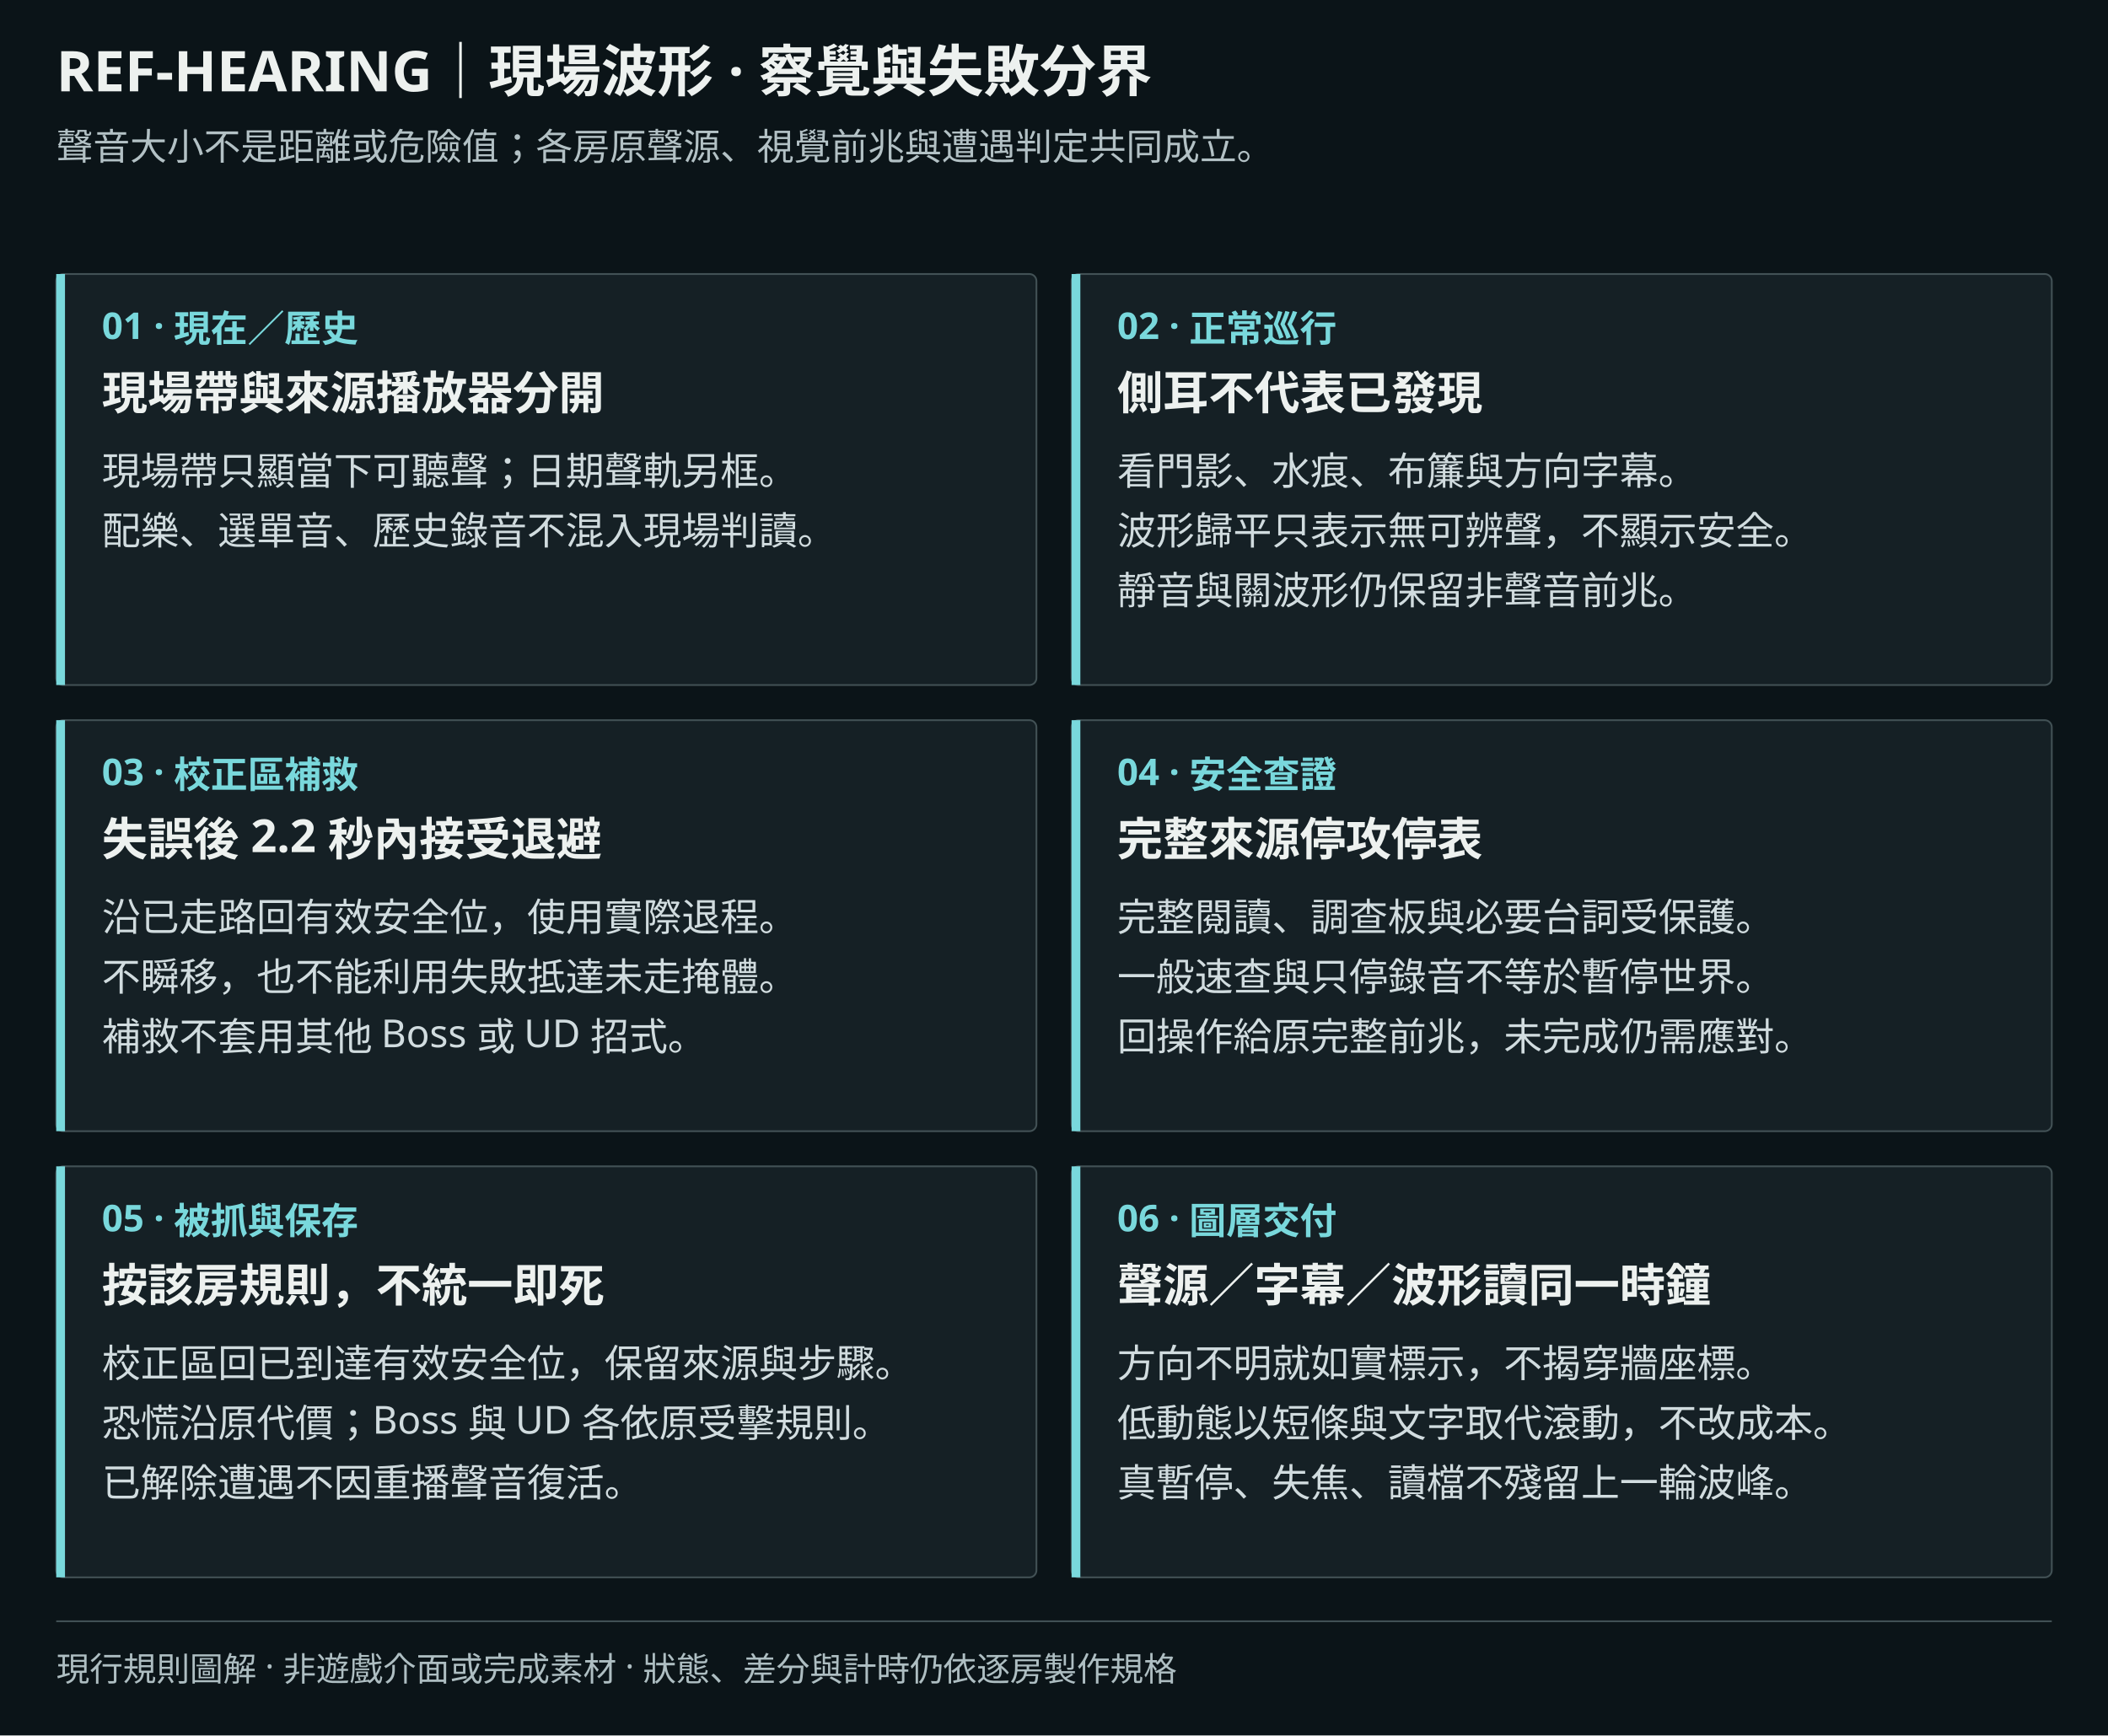
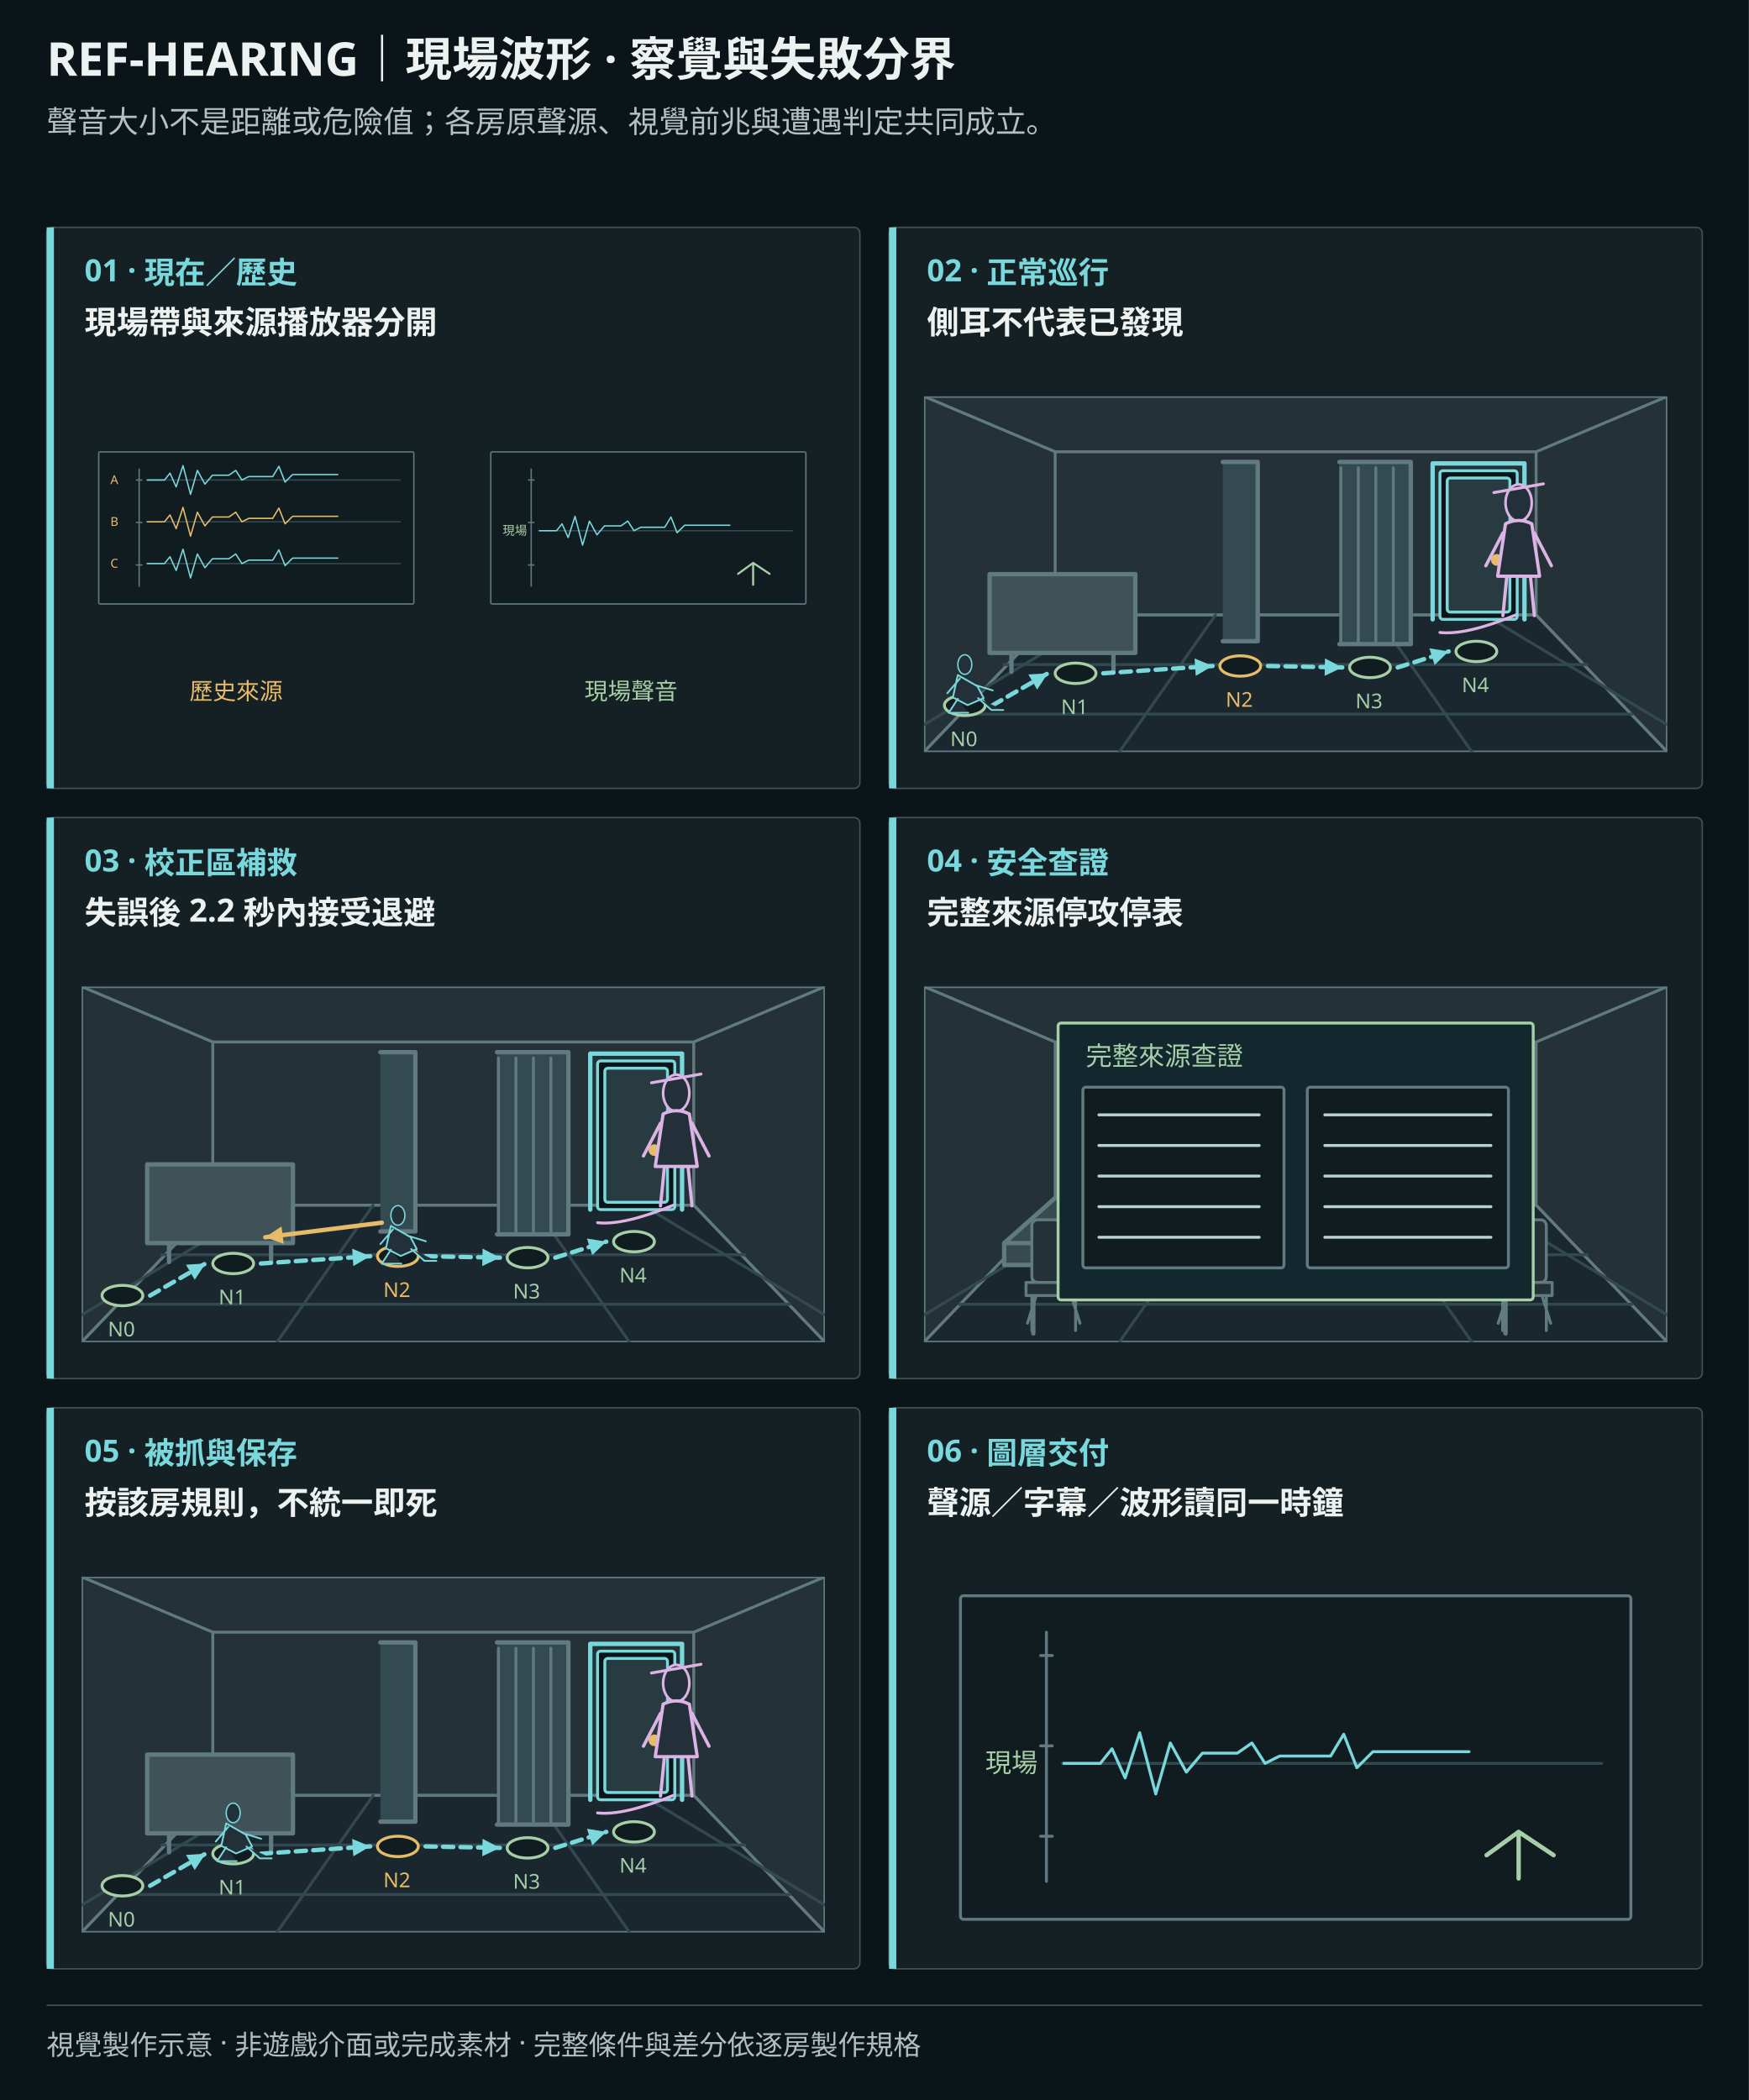
- <svg xmlns="http://www.w3.org/2000/svg" width="1200" height="988" viewBox="0 0 1200 988" role="img" aria-labelledby="title desc">
-   <style>text{font-family:"Microsoft JhengHei","Noto Sans TC",sans-serif;letter-spacing:0}.title{font-size:32px;font-weight:700;fill:#edf1ef}.subtitle{font-size:21px;fill:#b3c1c5}.phase{font-size:21px;font-weight:700}.panel-title{font-size:26px;font-weight:700;fill:#edf1ef}.body{font-size:22px;fill:#d1dcdf}.footer{font-size:19px;fill:#aebec2}</style>
-   <rect width="1200" height="988" fill="#0b1418" />
+ <svg xmlns="http://www.w3.org/2000/svg" width="1200" height="1441" viewBox="0 0 1200 1441" role="img" aria-labelledby="title desc" data-layout="visual-v1">
+   <defs>
+     <marker id="vis-arrow-teal" viewBox="0 0 10 10" refX="9" refY="5" markerWidth="5" markerHeight="5" orient="auto">
+       <path d="M1 1L9 5L1 9Z" fill="#79d8dc" />
+     </marker>
+     <marker id="vis-arrow-gold" viewBox="0 0 10 10" refX="9" refY="5" markerWidth="5" markerHeight="5" orient="auto">
+       <path d="M1 1L9 5L1 9Z" fill="#e6bc68" />
+     </marker>
+     <marker id="vis-arrow-red" viewBox="0 0 10 10" refX="9" refY="5" markerWidth="5" markerHeight="5" orient="auto">
+       <path d="M1 1L9 5L1 9Z" fill="#ffa18b" />
+     </marker>
+     <clipPath id="visual-ref-hearing-0">
+       <rect width="510" height="244" />
+     </clipPath>
+     <clipPath id="visual-ref-hearing-1">
+       <rect width="510" height="244" />
+     </clipPath>
+     <clipPath id="visual-ref-hearing-2">
+       <rect width="510" height="244" />
+     </clipPath>
+     <clipPath id="visual-ref-hearing-3">
+       <rect width="510" height="244" />
+     </clipPath>
+     <clipPath id="visual-ref-hearing-4">
+       <rect width="510" height="244" />
+     </clipPath>
+     <clipPath id="visual-ref-hearing-5">
+       <rect width="510" height="244" />
+     </clipPath>
+   </defs>
+   <style>text{font-family:"Microsoft JhengHei","Noto Sans TC",sans-serif;letter-spacing:0}.title{font-size:32px;font-weight:700;fill:#edf1ef}.subtitle{font-size:21px;fill:#b3c1c5}.phase{font-size:21px;font-weight:700}.panel-title{font-size:22px;font-weight:700;fill:#edf1ef}.footer{font-size:19px;fill:#aebec2}</style>
+   <rect width="1200" height="1441" fill="#0b1418" />
  <text class="title" x="32" y="52">REF-HEARING｜現場波形 · 察覺與失敗分界</text>
  <text class="subtitle" x="32" y="91">聲音大小不是距離或危險值；各房原聲源、視覺前兆與遭遇判定共同成立。</text>
  <g data-panel="1">
-     <rect x="32" y="156" width="558" height="234" rx="4" fill="#152025" stroke="#425155" />
-     <rect x="32" y="156" width="5" height="234" fill="#79d8dc" />
+     <rect x="32" y="156" width="558" height="385" rx="4" fill="#152025" stroke="#425155" />
+     <rect x="32" y="156" width="5" height="385" fill="#79d8dc" />
    <text class="phase" x="58" y="193" fill="#79d8dc">01 · 現在／歷史</text>
-     <text class="panel-title" x="58" y="233">現場帶與來源播放器分開</text>
-     <text class="body" x="58" y="276">現場帶只顯當下可聽聲；日期聲軌另框。</text>
-     <text class="body" x="58" y="310">配樂、選單音、歷史錄音不混入現場判讀。</text>
+     <text class="panel-title" x="58" y="229">現場帶與來源播放器分開</text>
+     <g transform="translate(56 272)" clip-path="url(#visual-ref-hearing-0)">
+       <g data-visual="REF-HEARING" data-step="1">
+         <g transform="translate(0 32) scale(0.47)">
+           <rect x="25" y="13" width="460" height="222" rx="2" fill="#111c21" stroke="#607a80" stroke-width="2" />
+           <path d="M84 38V209M80 54h8m-8 62h8m-8 62h8" fill="none" stroke="#607a80" stroke-width="2" stroke-linecap="round" stroke-linejoin="round" />
+           <path d="M95 54H465" fill="none" stroke="#31494f" stroke-width="2" stroke-linecap="round" stroke-linejoin="round" />
+           <path d="M96 54h25l8 -10 9 20 10 -31 11 42 10 -35 11 20 11 -13h24l10 -7 9 14 10 -5h35l9 -15 9 23 11 -11h66" fill="none" stroke="#79d8dc" stroke-width="2" stroke-linecap="round" stroke-linejoin="round" />
+           <text x="42" y="60" fill="#e6bc68" font-size="18" font-weight="500">A</text>
+           <path d="M95 115H465" fill="none" stroke="#31494f" stroke-width="2" stroke-linecap="round" stroke-linejoin="round" />
+           <path d="M96 115h25l8 -10 9 20 10 -31 11 42 10 -35 11 20 11 -13h24l10 -7 9 14 10 -5h35l9 -15 9 23 11 -11h66" fill="none" stroke="#e6bc68" stroke-width="2" stroke-linecap="round" stroke-linejoin="round" />
+           <text x="42" y="121" fill="#e6bc68" font-size="18" font-weight="500">B</text>
+           <path d="M95 176H465" fill="none" stroke="#31494f" stroke-width="2" stroke-linecap="round" stroke-linejoin="round" />
+           <path d="M96 176h25l8 -10 9 20 10 -31 11 42 10 -35 11 20 11 -13h24l10 -7 9 14 10 -5h35l9 -15 9 23 11 -11h66" fill="none" stroke="#79d8dc" stroke-width="2" stroke-linecap="round" stroke-linejoin="round" />
+           <text x="42" y="182" fill="#e6bc68" font-size="18" font-weight="500">C</text>
+         </g>
+         <g transform="translate(269 32) scale(0.47)">
+           <rect x="25" y="13" width="460" height="222" rx="2" fill="#111c21" stroke="#607a80" stroke-width="2" />
+           <path d="M84 38V209M80 54h8m-8 62h8m-8 62h8" fill="none" stroke="#607a80" stroke-width="2" stroke-linecap="round" stroke-linejoin="round" />
+           <path d="M95 128H465" fill="none" stroke="#31494f" stroke-width="2" stroke-linecap="round" stroke-linejoin="round" />
+           <path d="M96 128h25l8 -10 9 20 10 -31 11 42 10 -35 11 20 11 -13h24l10 -7 9 14 10 -5h35l9 -15 9 23 11 -11h66" fill="none" stroke="#79d8dc" stroke-width="2" stroke-linecap="round" stroke-linejoin="round" />
+           <text x="42" y="134" fill="#a6cfa7" font-size="18" font-weight="500">現場</text>
+           <path d="M386 191l22 -16 24 16m-24 -16v32" fill="none" stroke="#a6cfa7" stroke-width="3" stroke-linecap="round" stroke-linejoin="round" />
+         </g>
+         <text x="74" y="208" fill="#e6bc68" font-size="16" font-weight="500">歷史來源</text>
+         <text x="345" y="208" fill="#a6cfa7" font-size="16" font-weight="500">現場聲音</text>
+       </g>
+     </g>
  </g>
  <g data-panel="2">
-     <rect x="610" y="156" width="558" height="234" rx="4" fill="#152025" stroke="#425155" />
-     <rect x="610" y="156" width="5" height="234" fill="#79d8dc" />
+     <rect x="610" y="156" width="558" height="385" rx="4" fill="#152025" stroke="#425155" />
+     <rect x="610" y="156" width="5" height="385" fill="#79d8dc" />
    <text class="phase" x="636" y="193" fill="#79d8dc">02 · 正常巡行</text>
-     <text class="panel-title" x="636" y="233">側耳不代表已發現</text>
-     <text class="body" x="636" y="276">看門影、水痕、布簾與方向字幕。</text>
-     <text class="body" x="636" y="310">波形歸平只表示無可辨聲，不顯示安全。</text>
-     <text class="body" x="636" y="344">靜音與關波形仍保留非聲音前兆。</text>
+     <text class="panel-title" x="636" y="229">側耳不代表已發現</text>
+     <g transform="translate(634 272)" clip-path="url(#visual-ref-hearing-1)">
+       <g data-visual="REF-HEARING" data-step="2">
+         <rect x="0" y="0" width="510" height="244" rx="2" fill="#243238" stroke="#607a80" stroke-width="2" />
+         <path d="M0 0L90 38H420L510 0M90 38V150L0 244M420 38V150L510 244M90 150H420" fill="none" stroke="#607a80" stroke-width="2" stroke-linecap="round" stroke-linejoin="round" />
+         <path d="M0 244L90 150H420L510 244Z" fill="#1a272e" stroke="#607a80" stroke-width="2" stroke-linecap="round" stroke-linejoin="round" />
+         <path d="M125 150L-31 244" fill="none" stroke="#31494f" stroke-width="2" stroke-linecap="round" stroke-linejoin="round" />
+         <path d="M200 150L134 244" fill="none" stroke="#31494f" stroke-width="2" stroke-linecap="round" stroke-linejoin="round" />
+         <path d="M310 150L376 244" fill="none" stroke="#31494f" stroke-width="2" stroke-linecap="round" stroke-linejoin="round" />
+         <path d="M385 150L541 244" fill="none" stroke="#31494f" stroke-width="2" stroke-linecap="round" stroke-linejoin="round" />
+         <path d="M55 184H455M24 218H486" fill="none" stroke="#31494f" stroke-width="2" stroke-linecap="round" stroke-linejoin="round" />
+         <rect x="354" y="51" width="53" height="102" rx="2" fill="#0b1418" stroke="#79d8dc" stroke-width="2" />
+         <path d="M349 153V46h63v107" fill="none" stroke="#79d8dc" stroke-width="3" stroke-linecap="round" stroke-linejoin="round" />
+         <rect x="359" y="56" width="43" height="92" rx="2" fill="#283b40" stroke="#79d8dc" stroke-width="2" />
+         <ellipse cx="393" cy="112.2" rx="3" ry="3" fill="#e6bc68" stroke="#e6bc68" stroke-width="2" />
+         <path d="M45 122H145V176H45ZM60 176V189M130 176V189" fill="#3f5257" stroke="#607a80" stroke-width="3" stroke-linecap="round" stroke-linejoin="round" />
+         <path d="M205 45h24v123h-24M285 45h49v125h-49" fill="#334b50" stroke="#607a80" stroke-width="3" stroke-linecap="round" stroke-linejoin="round" />
+         <path d="M286 49v119" fill="none" stroke="#607a80" stroke-width="2" stroke-linecap="round" stroke-linejoin="round" />
+         <path d="M298 49v119" fill="none" stroke="#607a80" stroke-width="2" stroke-linecap="round" stroke-linejoin="round" />
+         <path d="M310 49v119" fill="none" stroke="#607a80" stroke-width="2" stroke-linecap="round" stroke-linejoin="round" />
+         <path d="M322 49v119" fill="none" stroke="#607a80" stroke-width="2" stroke-linecap="round" stroke-linejoin="round" />
+         <ellipse cx="28" cy="212" rx="14" ry="7" fill="#111c21" stroke="#a6cfa7" stroke-width="2" />
+         <text x="18" y="240" fill="#a6cfa7" font-size="14" font-weight="500">N0</text>
+         <path d="M47 212L85 190" fill="none" stroke="#79d8dc" stroke-width="3" stroke-linecap="round" stroke-linejoin="round" marker-end="url(#vis-arrow-teal)" stroke-dasharray="7 5" />
+         <ellipse cx="104" cy="190" rx="14" ry="7" fill="#111c21" stroke="#a6cfa7" stroke-width="2" />
+         <text x="94" y="218" fill="#a6cfa7" font-size="14" font-weight="500">N1</text>
+         <path d="M123 190L198 185" fill="none" stroke="#79d8dc" stroke-width="3" stroke-linecap="round" stroke-linejoin="round" marker-end="url(#vis-arrow-teal)" stroke-dasharray="7 5" />
+         <ellipse cx="217" cy="185" rx="14" ry="7" fill="#111c21" stroke="#e6bc68" stroke-width="2" />
+         <text x="207" y="213" fill="#e6bc68" font-size="14" font-weight="500">N2</text>
+         <path d="M236 185L287 186" fill="none" stroke="#79d8dc" stroke-width="3" stroke-linecap="round" stroke-linejoin="round" marker-end="url(#vis-arrow-teal)" stroke-dasharray="7 5" />
+         <ellipse cx="306" cy="186" rx="14" ry="7" fill="#111c21" stroke="#a6cfa7" stroke-width="2" />
+         <text x="296" y="214" fill="#a6cfa7" font-size="14" font-weight="500">N3</text>
+         <path d="M325 186L360 175" fill="none" stroke="#79d8dc" stroke-width="3" stroke-linecap="round" stroke-linejoin="round" marker-end="url(#vis-arrow-teal)" stroke-dasharray="7 5" />
+         <ellipse cx="379" cy="175" rx="14" ry="7" fill="#111c21" stroke="#a6cfa7" stroke-width="2" />
+         <text x="369" y="203" fill="#a6cfa7" font-size="14" font-weight="500">N4</text>
+         <g data-human-posture="stand">
+           <g transform="translate(408 73) scale(0.9)">
+             <ellipse cx="0" cy="0" rx="10" ry="14" fill="#243039" stroke="#dcb3e4" stroke-width="2" />
+             <path d="M-10 16Q0 11 10 16L16 56H-16ZM-12 23L-25 48M12 23L25 48M-9 56L-12 86M9 56L12 86" fill="#243039" stroke="#dcb3e4" stroke-width="2.5" stroke-linecap="round" stroke-linejoin="round" />
+           </g>
+         </g>
+         <path d="M391 66l34 -6M406 150q-34 14-52 12" fill="none" stroke="#dcb3e4" stroke-width="2" stroke-linecap="round" stroke-linejoin="round" />
+         <g data-human-posture="crouch">
+           <g transform="translate(28 184) scale(0.48)">
+             <ellipse cx="0" cy="0" rx="10" ry="14" fill="#243039" stroke="#79d8dc" stroke-width="2" />
+             <path d="M-10 15L18 31L27 48L4 58L-17 47ZM-7 20L-25 41M14 29L40 37M-10 49L-23 69H5M19 48L38 65H55" fill="#243039" stroke="#79d8dc" stroke-width="2.5" stroke-linecap="round" stroke-linejoin="round" />
+           </g>
+         </g>
+       </g>
+     </g>
  </g>
  <g data-panel="3">
-     <rect x="32" y="410" width="558" height="234" rx="4" fill="#152025" stroke="#425155" />
-     <rect x="32" y="410" width="5" height="234" fill="#79d8dc" />
-     <text class="phase" x="58" y="447" fill="#79d8dc">03 · 校正區補救</text>
-     <text class="panel-title" x="58" y="487">失誤後 2.2 秒內接受退避</text>
-     <text class="body" x="58" y="530">沿已走路回有效安全位，使用實際退程。</text>
-     <text class="body" x="58" y="564">不瞬移，也不能利用失敗抵達未走掩體。</text>
-     <text class="body" x="58" y="598">補救不套用其他 Boss 或 UD 招式。</text>
+     <rect x="32" y="561" width="558" height="385" rx="4" fill="#152025" stroke="#425155" />
+     <rect x="32" y="561" width="5" height="385" fill="#79d8dc" />
+     <text class="phase" x="58" y="598" fill="#79d8dc">03 · 校正區補救</text>
+     <text class="panel-title" x="58" y="634">失誤後 2.2 秒內接受退避</text>
+     <g transform="translate(56 677)" clip-path="url(#visual-ref-hearing-2)">
+       <g data-visual="REF-HEARING" data-step="3">
+         <rect x="0" y="0" width="510" height="244" rx="2" fill="#243238" stroke="#607a80" stroke-width="2" />
+         <path d="M0 0L90 38H420L510 0M90 38V150L0 244M420 38V150L510 244M90 150H420" fill="none" stroke="#607a80" stroke-width="2" stroke-linecap="round" stroke-linejoin="round" />
+         <path d="M0 244L90 150H420L510 244Z" fill="#1a272e" stroke="#607a80" stroke-width="2" stroke-linecap="round" stroke-linejoin="round" />
+         <path d="M125 150L-31 244" fill="none" stroke="#31494f" stroke-width="2" stroke-linecap="round" stroke-linejoin="round" />
+         <path d="M200 150L134 244" fill="none" stroke="#31494f" stroke-width="2" stroke-linecap="round" stroke-linejoin="round" />
+         <path d="M310 150L376 244" fill="none" stroke="#31494f" stroke-width="2" stroke-linecap="round" stroke-linejoin="round" />
+         <path d="M385 150L541 244" fill="none" stroke="#31494f" stroke-width="2" stroke-linecap="round" stroke-linejoin="round" />
+         <path d="M55 184H455M24 218H486" fill="none" stroke="#31494f" stroke-width="2" stroke-linecap="round" stroke-linejoin="round" />
+         <rect x="354" y="51" width="53" height="102" rx="2" fill="#0b1418" stroke="#79d8dc" stroke-width="2" />
+         <path d="M349 153V46h63v107" fill="none" stroke="#79d8dc" stroke-width="3" stroke-linecap="round" stroke-linejoin="round" />
+         <rect x="359" y="56" width="43" height="92" rx="2" fill="#283b40" stroke="#79d8dc" stroke-width="2" />
+         <ellipse cx="393" cy="112.2" rx="3" ry="3" fill="#e6bc68" stroke="#e6bc68" stroke-width="2" />
+         <path d="M45 122H145V176H45ZM60 176V189M130 176V189" fill="#3f5257" stroke="#607a80" stroke-width="3" stroke-linecap="round" stroke-linejoin="round" />
+         <path d="M205 45h24v123h-24M285 45h49v125h-49" fill="#334b50" stroke="#607a80" stroke-width="3" stroke-linecap="round" stroke-linejoin="round" />
+         <path d="M286 49v119" fill="none" stroke="#607a80" stroke-width="2" stroke-linecap="round" stroke-linejoin="round" />
+         <path d="M298 49v119" fill="none" stroke="#607a80" stroke-width="2" stroke-linecap="round" stroke-linejoin="round" />
+         <path d="M310 49v119" fill="none" stroke="#607a80" stroke-width="2" stroke-linecap="round" stroke-linejoin="round" />
+         <path d="M322 49v119" fill="none" stroke="#607a80" stroke-width="2" stroke-linecap="round" stroke-linejoin="round" />
+         <ellipse cx="28" cy="212" rx="14" ry="7" fill="#111c21" stroke="#a6cfa7" stroke-width="2" />
+         <text x="18" y="240" fill="#a6cfa7" font-size="14" font-weight="500">N0</text>
+         <path d="M47 212L85 190" fill="none" stroke="#79d8dc" stroke-width="3" stroke-linecap="round" stroke-linejoin="round" marker-end="url(#vis-arrow-teal)" stroke-dasharray="7 5" />
+         <ellipse cx="104" cy="190" rx="14" ry="7" fill="#111c21" stroke="#a6cfa7" stroke-width="2" />
+         <text x="94" y="218" fill="#a6cfa7" font-size="14" font-weight="500">N1</text>
+         <path d="M123 190L198 185" fill="none" stroke="#79d8dc" stroke-width="3" stroke-linecap="round" stroke-linejoin="round" marker-end="url(#vis-arrow-teal)" stroke-dasharray="7 5" />
+         <ellipse cx="217" cy="185" rx="14" ry="7" fill="#111c21" stroke="#e6bc68" stroke-width="2" />
+         <text x="207" y="213" fill="#e6bc68" font-size="14" font-weight="500">N2</text>
+         <path d="M236 185L287 186" fill="none" stroke="#79d8dc" stroke-width="3" stroke-linecap="round" stroke-linejoin="round" marker-end="url(#vis-arrow-teal)" stroke-dasharray="7 5" />
+         <ellipse cx="306" cy="186" rx="14" ry="7" fill="#111c21" stroke="#a6cfa7" stroke-width="2" />
+         <text x="296" y="214" fill="#a6cfa7" font-size="14" font-weight="500">N3</text>
+         <path d="M325 186L360 175" fill="none" stroke="#79d8dc" stroke-width="3" stroke-linecap="round" stroke-linejoin="round" marker-end="url(#vis-arrow-teal)" stroke-dasharray="7 5" />
+         <ellipse cx="379" cy="175" rx="14" ry="7" fill="#111c21" stroke="#a6cfa7" stroke-width="2" />
+         <text x="369" y="203" fill="#a6cfa7" font-size="14" font-weight="500">N4</text>
+         <g data-human-posture="stand">
+           <g transform="translate(408 73) scale(0.9)">
+             <ellipse cx="0" cy="0" rx="10" ry="14" fill="#243039" stroke="#dcb3e4" stroke-width="2" />
+             <path d="M-10 16Q0 11 10 16L16 56H-16ZM-12 23L-25 48M12 23L25 48M-9 56L-12 86M9 56L12 86" fill="#243039" stroke="#dcb3e4" stroke-width="2.5" stroke-linecap="round" stroke-linejoin="round" />
+           </g>
+         </g>
+         <path d="M391 66l34 -6M406 150q-34 14-52 12" fill="none" stroke="#dcb3e4" stroke-width="2" stroke-linecap="round" stroke-linejoin="round" />
+         <g data-human-posture="crouch">
+           <g transform="translate(217 157) scale(0.48)">
+             <ellipse cx="0" cy="0" rx="10" ry="14" fill="#243039" stroke="#79d8dc" stroke-width="2" />
+             <path d="M-10 15L18 31L27 48L4 58L-17 47ZM-7 20L-25 41M14 29L40 37M-10 49L-23 69H5M19 48L38 65H55" fill="#243039" stroke="#79d8dc" stroke-width="2.5" stroke-linecap="round" stroke-linejoin="round" />
+           </g>
+         </g>
+         <path d="M206 162L126 172" fill="none" stroke="#e6bc68" stroke-width="3" stroke-linecap="round" stroke-linejoin="round" marker-end="url(#vis-arrow-gold)" />
+       </g>
+     </g>
  </g>
  <g data-panel="4">
-     <rect x="610" y="410" width="558" height="234" rx="4" fill="#152025" stroke="#425155" />
-     <rect x="610" y="410" width="5" height="234" fill="#79d8dc" />
-     <text class="phase" x="636" y="447" fill="#79d8dc">04 · 安全查證</text>
-     <text class="panel-title" x="636" y="487">完整來源停攻停表</text>
-     <text class="body" x="636" y="530">完整閱讀、調查板與必要台詞受保護。</text>
-     <text class="body" x="636" y="564">一般速查與只停錄音不等於暫停世界。</text>
-     <text class="body" x="636" y="598">回操作給原完整前兆，未完成仍需應對。</text>
+     <rect x="610" y="561" width="558" height="385" rx="4" fill="#152025" stroke="#425155" />
+     <rect x="610" y="561" width="5" height="385" fill="#79d8dc" />
+     <text class="phase" x="636" y="598" fill="#79d8dc">04 · 安全查證</text>
+     <text class="panel-title" x="636" y="634">完整來源停攻停表</text>
+     <g transform="translate(634 677)" clip-path="url(#visual-ref-hearing-3)">
+       <g data-visual="REF-HEARING" data-step="4">
+         <g data-encounter-state="active">
+           <rect x="0" y="0" width="510" height="244" rx="2" fill="#243238" stroke="#607a80" stroke-width="2" />
+           <path d="M0 0L90 38H420L510 0M90 38V150L0 244M420 38V150L510 244M90 150H420" fill="none" stroke="#607a80" stroke-width="2" stroke-linecap="round" stroke-linejoin="round" />
+           <path d="M0 244L90 150H420L510 244Z" fill="#1a272e" stroke="#607a80" stroke-width="2" stroke-linecap="round" stroke-linejoin="round" />
+           <path d="M125 150L-31 244" fill="none" stroke="#31494f" stroke-width="2" stroke-linecap="round" stroke-linejoin="round" />
+           <path d="M200 150L134 244" fill="none" stroke="#31494f" stroke-width="2" stroke-linecap="round" stroke-linejoin="round" />
+           <path d="M310 150L376 244" fill="none" stroke="#31494f" stroke-width="2" stroke-linecap="round" stroke-linejoin="round" />
+           <path d="M385 150L541 244" fill="none" stroke="#31494f" stroke-width="2" stroke-linecap="round" stroke-linejoin="round" />
+           <path d="M55 184H455M24 218H486" fill="none" stroke="#31494f" stroke-width="2" stroke-linecap="round" stroke-linejoin="round" />
+           <g data-human-posture="stand">
+             <g transform="translate(255 65) scale(0.9)">
+               <ellipse cx="0" cy="0" rx="10" ry="14" fill="#243039" stroke="#dcb3e4" stroke-width="2" />
+               <path d="M-10 16Q0 11 10 16L16 56H-16ZM-12 23L-25 48M12 23L25 48M-9 56L-12 86M9 56L12 86" fill="#243039" stroke="#dcb3e4" stroke-width="2.5" stroke-linecap="round" stroke-linejoin="round" />
+             </g>
+           </g>
+           <path d="M236 66Q255 88 274 66" fill="none" stroke="#dcb3e4" stroke-width="3" stroke-linecap="round" stroke-linejoin="round" />
+           <path d="M231 74Q255 95 279 74" fill="none" stroke="#dcb3e4" stroke-width="3" stroke-linecap="round" stroke-linejoin="round" />
+           <path d="M226 82Q255 102 284 82" fill="none" stroke="#dcb3e4" stroke-width="3" stroke-linecap="round" stroke-linejoin="round" />
+           <path d="M90 145L370 145L420 176H55ZM55 176H420V191H55ZM75 191V238M399 191V238" fill="#374b4f" stroke="#607a80" stroke-width="3" stroke-linecap="round" stroke-linejoin="round" />
+           <rect x="150" y="178" width="155" height="9" rx="2" fill="#1f3237" stroke="#b9d3cc" stroke-width="2" />
+           <g transform="translate(74 160) scale(1)">
+             <rect x="0" y="0" width="30" height="43" rx="4" fill="#243238" stroke="#607a80" stroke-width="2" />
+             <path d="M-4 43H34V52H-4ZM0 52V76M30 52V76M3 52L-3 71M27 52L33 71" fill="#243238" stroke="#607a80" stroke-width="2" stroke-linecap="round" stroke-linejoin="round" />
+           </g>
+           <g transform="translate(397 160) scale(1)">
+             <rect x="0" y="0" width="30" height="43" rx="4" fill="#243238" stroke="#607a80" stroke-width="2" />
+             <path d="M-4 43H34V52H-4ZM0 52V76M30 52V76M3 52L-3 71M27 52L33 71" fill="#243238" stroke="#607a80" stroke-width="2" stroke-linecap="round" stroke-linejoin="round" />
+           </g>
+           <rect x="167" y="90" width="155" height="79" rx="4" fill="#071015" stroke="#b9d3cc" stroke-width="2" />
+           <path d="M235.2 169v14h-21.7h62h-21.7v-14" fill="#243238" stroke="#607a80" stroke-width="3" stroke-linecap="round" stroke-linejoin="round" />
+           <path d="M179 114h100.75m-100.75 18h69.75m-69.75 18h108.5" fill="none" stroke="#79d8dc" stroke-width="2" stroke-linecap="round" stroke-linejoin="round" />
+           <g data-view="protected-reading">
+             <rect x="92" y="25" width="326" height="190" rx="2" fill="#12272e" stroke="#a6cfa7" stroke-width="2" />
+             <text x="111" y="54" fill="#a6cfa7" font-size="18" font-weight="500">完整來源查證</text>
+             <rect x="109" y="69" width="138" height="124" rx="2" fill="#111c21" stroke="#607a80" stroke-width="2" />
+             <rect x="263" y="69" width="138" height="124" rx="2" fill="#111c21" stroke="#607a80" stroke-width="2" />
+             <path d="M120 88h110M275 88h114" fill="none" stroke="#b9d3cc" stroke-width="2" stroke-linecap="round" stroke-linejoin="round" />
+             <path d="M120 109h110M275 109h114" fill="none" stroke="#b9d3cc" stroke-width="2" stroke-linecap="round" stroke-linejoin="round" />
+             <path d="M120 130h110M275 130h114" fill="none" stroke="#b9d3cc" stroke-width="2" stroke-linecap="round" stroke-linejoin="round" />
+             <path d="M120 151h110M275 151h114" fill="none" stroke="#b9d3cc" stroke-width="2" stroke-linecap="round" stroke-linejoin="round" />
+             <path d="M120 172h110M275 172h114" fill="none" stroke="#b9d3cc" stroke-width="2" stroke-linecap="round" stroke-linejoin="round" />
+           </g>
+         </g>
+       </g>
+     </g>
  </g>
  <g data-panel="5">
-     <rect x="32" y="664" width="558" height="234" rx="4" fill="#152025" stroke="#425155" />
-     <rect x="32" y="664" width="5" height="234" fill="#79d8dc" />
-     <text class="phase" x="58" y="701" fill="#79d8dc">05 · 被抓與保存</text>
-     <text class="panel-title" x="58" y="741">按該房規則，不統一即死</text>
-     <text class="body" x="58" y="784">校正區回已到達有效安全位，保留來源與步驟。</text>
-     <text class="body" x="58" y="818">恐慌沿原代價；Boss 與 UD 各依原受擊規則。</text>
-     <text class="body" x="58" y="852">已解除遭遇不因重播聲音復活。</text>
+     <rect x="32" y="966" width="558" height="385" rx="4" fill="#152025" stroke="#425155" />
+     <rect x="32" y="966" width="5" height="385" fill="#79d8dc" />
+     <text class="phase" x="58" y="1003" fill="#79d8dc">05 · 被抓與保存</text>
+     <text class="panel-title" x="58" y="1039">按該房規則，不統一即死</text>
+     <g transform="translate(56 1082)" clip-path="url(#visual-ref-hearing-4)">
+       <g data-visual="REF-HEARING" data-step="5">
+         <rect x="0" y="0" width="510" height="244" rx="2" fill="#243238" stroke="#607a80" stroke-width="2" />
+         <path d="M0 0L90 38H420L510 0M90 38V150L0 244M420 38V150L510 244M90 150H420" fill="none" stroke="#607a80" stroke-width="2" stroke-linecap="round" stroke-linejoin="round" />
+         <path d="M0 244L90 150H420L510 244Z" fill="#1a272e" stroke="#607a80" stroke-width="2" stroke-linecap="round" stroke-linejoin="round" />
+         <path d="M125 150L-31 244" fill="none" stroke="#31494f" stroke-width="2" stroke-linecap="round" stroke-linejoin="round" />
+         <path d="M200 150L134 244" fill="none" stroke="#31494f" stroke-width="2" stroke-linecap="round" stroke-linejoin="round" />
+         <path d="M310 150L376 244" fill="none" stroke="#31494f" stroke-width="2" stroke-linecap="round" stroke-linejoin="round" />
+         <path d="M385 150L541 244" fill="none" stroke="#31494f" stroke-width="2" stroke-linecap="round" stroke-linejoin="round" />
+         <path d="M55 184H455M24 218H486" fill="none" stroke="#31494f" stroke-width="2" stroke-linecap="round" stroke-linejoin="round" />
+         <rect x="354" y="51" width="53" height="102" rx="2" fill="#0b1418" stroke="#79d8dc" stroke-width="2" />
+         <path d="M349 153V46h63v107" fill="none" stroke="#79d8dc" stroke-width="3" stroke-linecap="round" stroke-linejoin="round" />
+         <rect x="359" y="56" width="43" height="92" rx="2" fill="#283b40" stroke="#79d8dc" stroke-width="2" />
+         <ellipse cx="393" cy="112.2" rx="3" ry="3" fill="#e6bc68" stroke="#e6bc68" stroke-width="2" />
+         <path d="M45 122H145V176H45ZM60 176V189M130 176V189" fill="#3f5257" stroke="#607a80" stroke-width="3" stroke-linecap="round" stroke-linejoin="round" />
+         <path d="M205 45h24v123h-24M285 45h49v125h-49" fill="#334b50" stroke="#607a80" stroke-width="3" stroke-linecap="round" stroke-linejoin="round" />
+         <path d="M286 49v119" fill="none" stroke="#607a80" stroke-width="2" stroke-linecap="round" stroke-linejoin="round" />
+         <path d="M298 49v119" fill="none" stroke="#607a80" stroke-width="2" stroke-linecap="round" stroke-linejoin="round" />
+         <path d="M310 49v119" fill="none" stroke="#607a80" stroke-width="2" stroke-linecap="round" stroke-linejoin="round" />
+         <path d="M322 49v119" fill="none" stroke="#607a80" stroke-width="2" stroke-linecap="round" stroke-linejoin="round" />
+         <ellipse cx="28" cy="212" rx="14" ry="7" fill="#111c21" stroke="#a6cfa7" stroke-width="2" />
+         <text x="18" y="240" fill="#a6cfa7" font-size="14" font-weight="500">N0</text>
+         <path d="M47 212L85 190" fill="none" stroke="#79d8dc" stroke-width="3" stroke-linecap="round" stroke-linejoin="round" marker-end="url(#vis-arrow-teal)" stroke-dasharray="7 5" />
+         <ellipse cx="104" cy="190" rx="14" ry="7" fill="#111c21" stroke="#a6cfa7" stroke-width="2" />
+         <text x="94" y="218" fill="#a6cfa7" font-size="14" font-weight="500">N1</text>
+         <path d="M123 190L198 185" fill="none" stroke="#79d8dc" stroke-width="3" stroke-linecap="round" stroke-linejoin="round" marker-end="url(#vis-arrow-teal)" stroke-dasharray="7 5" />
+         <ellipse cx="217" cy="185" rx="14" ry="7" fill="#111c21" stroke="#e6bc68" stroke-width="2" />
+         <text x="207" y="213" fill="#e6bc68" font-size="14" font-weight="500">N2</text>
+         <path d="M236 185L287 186" fill="none" stroke="#79d8dc" stroke-width="3" stroke-linecap="round" stroke-linejoin="round" marker-end="url(#vis-arrow-teal)" stroke-dasharray="7 5" />
+         <ellipse cx="306" cy="186" rx="14" ry="7" fill="#111c21" stroke="#a6cfa7" stroke-width="2" />
+         <text x="296" y="214" fill="#a6cfa7" font-size="14" font-weight="500">N3</text>
+         <path d="M325 186L360 175" fill="none" stroke="#79d8dc" stroke-width="3" stroke-linecap="round" stroke-linejoin="round" marker-end="url(#vis-arrow-teal)" stroke-dasharray="7 5" />
+         <ellipse cx="379" cy="175" rx="14" ry="7" fill="#111c21" stroke="#a6cfa7" stroke-width="2" />
+         <text x="369" y="203" fill="#a6cfa7" font-size="14" font-weight="500">N4</text>
+         <g data-human-posture="stand">
+           <g transform="translate(408 73) scale(0.9)">
+             <ellipse cx="0" cy="0" rx="10" ry="14" fill="#243039" stroke="#dcb3e4" stroke-width="2" />
+             <path d="M-10 16Q0 11 10 16L16 56H-16ZM-12 23L-25 48M12 23L25 48M-9 56L-12 86M9 56L12 86" fill="#243039" stroke="#dcb3e4" stroke-width="2.5" stroke-linecap="round" stroke-linejoin="round" />
+           </g>
+         </g>
+         <path d="M391 66l34 -6M406 150q-34 14-52 12" fill="none" stroke="#dcb3e4" stroke-width="2" stroke-linecap="round" stroke-linejoin="round" />
+         <g data-human-posture="crouch">
+           <g transform="translate(104 162) scale(0.48)">
+             <ellipse cx="0" cy="0" rx="10" ry="14" fill="#243039" stroke="#79d8dc" stroke-width="2" />
+             <path d="M-10 15L18 31L27 48L4 58L-17 47ZM-7 20L-25 41M14 29L40 37M-10 49L-23 69H5M19 48L38 65H55" fill="#243039" stroke="#79d8dc" stroke-width="2.5" stroke-linecap="round" stroke-linejoin="round" />
+           </g>
+         </g>
+       </g>
+     </g>
  </g>
  <g data-panel="6">
-     <rect x="610" y="664" width="558" height="234" rx="4" fill="#152025" stroke="#425155" />
-     <rect x="610" y="664" width="5" height="234" fill="#79d8dc" />
-     <text class="phase" x="636" y="701" fill="#79d8dc">06 · 圖層交付</text>
-     <text class="panel-title" x="636" y="741">聲源／字幕／波形讀同一時鐘</text>
-     <text class="body" x="636" y="784">方向不明就如實標示，不揭穿牆座標。</text>
-     <text class="body" x="636" y="818">低動態以短條與文字取代滾動，不改成本。</text>
-     <text class="body" x="636" y="852">真暫停、失焦、讀檔不殘留上一輪波峰。</text>
-   </g>
-   <path d="M32 923H1168" stroke="#425155" />
-   <text class="footer" x="32" y="957">現行規則圖解 · 非遊戲介面或完成素材 · 狀態、差分與計時仍依逐房製作規格</text>
+     <rect x="610" y="966" width="558" height="385" rx="4" fill="#152025" stroke="#425155" />
+     <rect x="610" y="966" width="5" height="385" fill="#79d8dc" />
+     <text class="phase" x="636" y="1003" fill="#79d8dc">06 · 圖層交付</text>
+     <text class="panel-title" x="636" y="1039">聲源／字幕／波形讀同一時鐘</text>
+     <g transform="translate(634 1082)" clip-path="url(#visual-ref-hearing-5)">
+       <g data-visual="REF-HEARING" data-step="6">
+         <rect x="25" y="13" width="460" height="222" rx="2" fill="#111c21" stroke="#607a80" stroke-width="2" />
+         <path d="M84 38V209M80 54h8m-8 62h8m-8 62h8" fill="none" stroke="#607a80" stroke-width="2" stroke-linecap="round" stroke-linejoin="round" />
+         <path d="M95 128H465" fill="none" stroke="#31494f" stroke-width="2" stroke-linecap="round" stroke-linejoin="round" />
+         <path d="M96 128h25l8 -10 9 20 10 -31 11 42 10 -35 11 20 11 -13h24l10 -7 9 14 10 -5h35l9 -15 9 23 11 -11h66" fill="none" stroke="#79d8dc" stroke-width="2" stroke-linecap="round" stroke-linejoin="round" />
+         <text x="42" y="134" fill="#a6cfa7" font-size="18" font-weight="500">現場</text>
+         <path d="M386 191l22 -16 24 16m-24 -16v32" fill="none" stroke="#a6cfa7" stroke-width="3" stroke-linecap="round" stroke-linejoin="round" />
+       </g>
+     </g>
+   </g>
+   <path d="M32 1376H1168" stroke="#425155" />
+   <text class="footer" x="32" y="1410">視覺製作示意 · 非遊戲介面或完成素材 · 完整條件與差分依逐房製作規格</text>
</svg>
